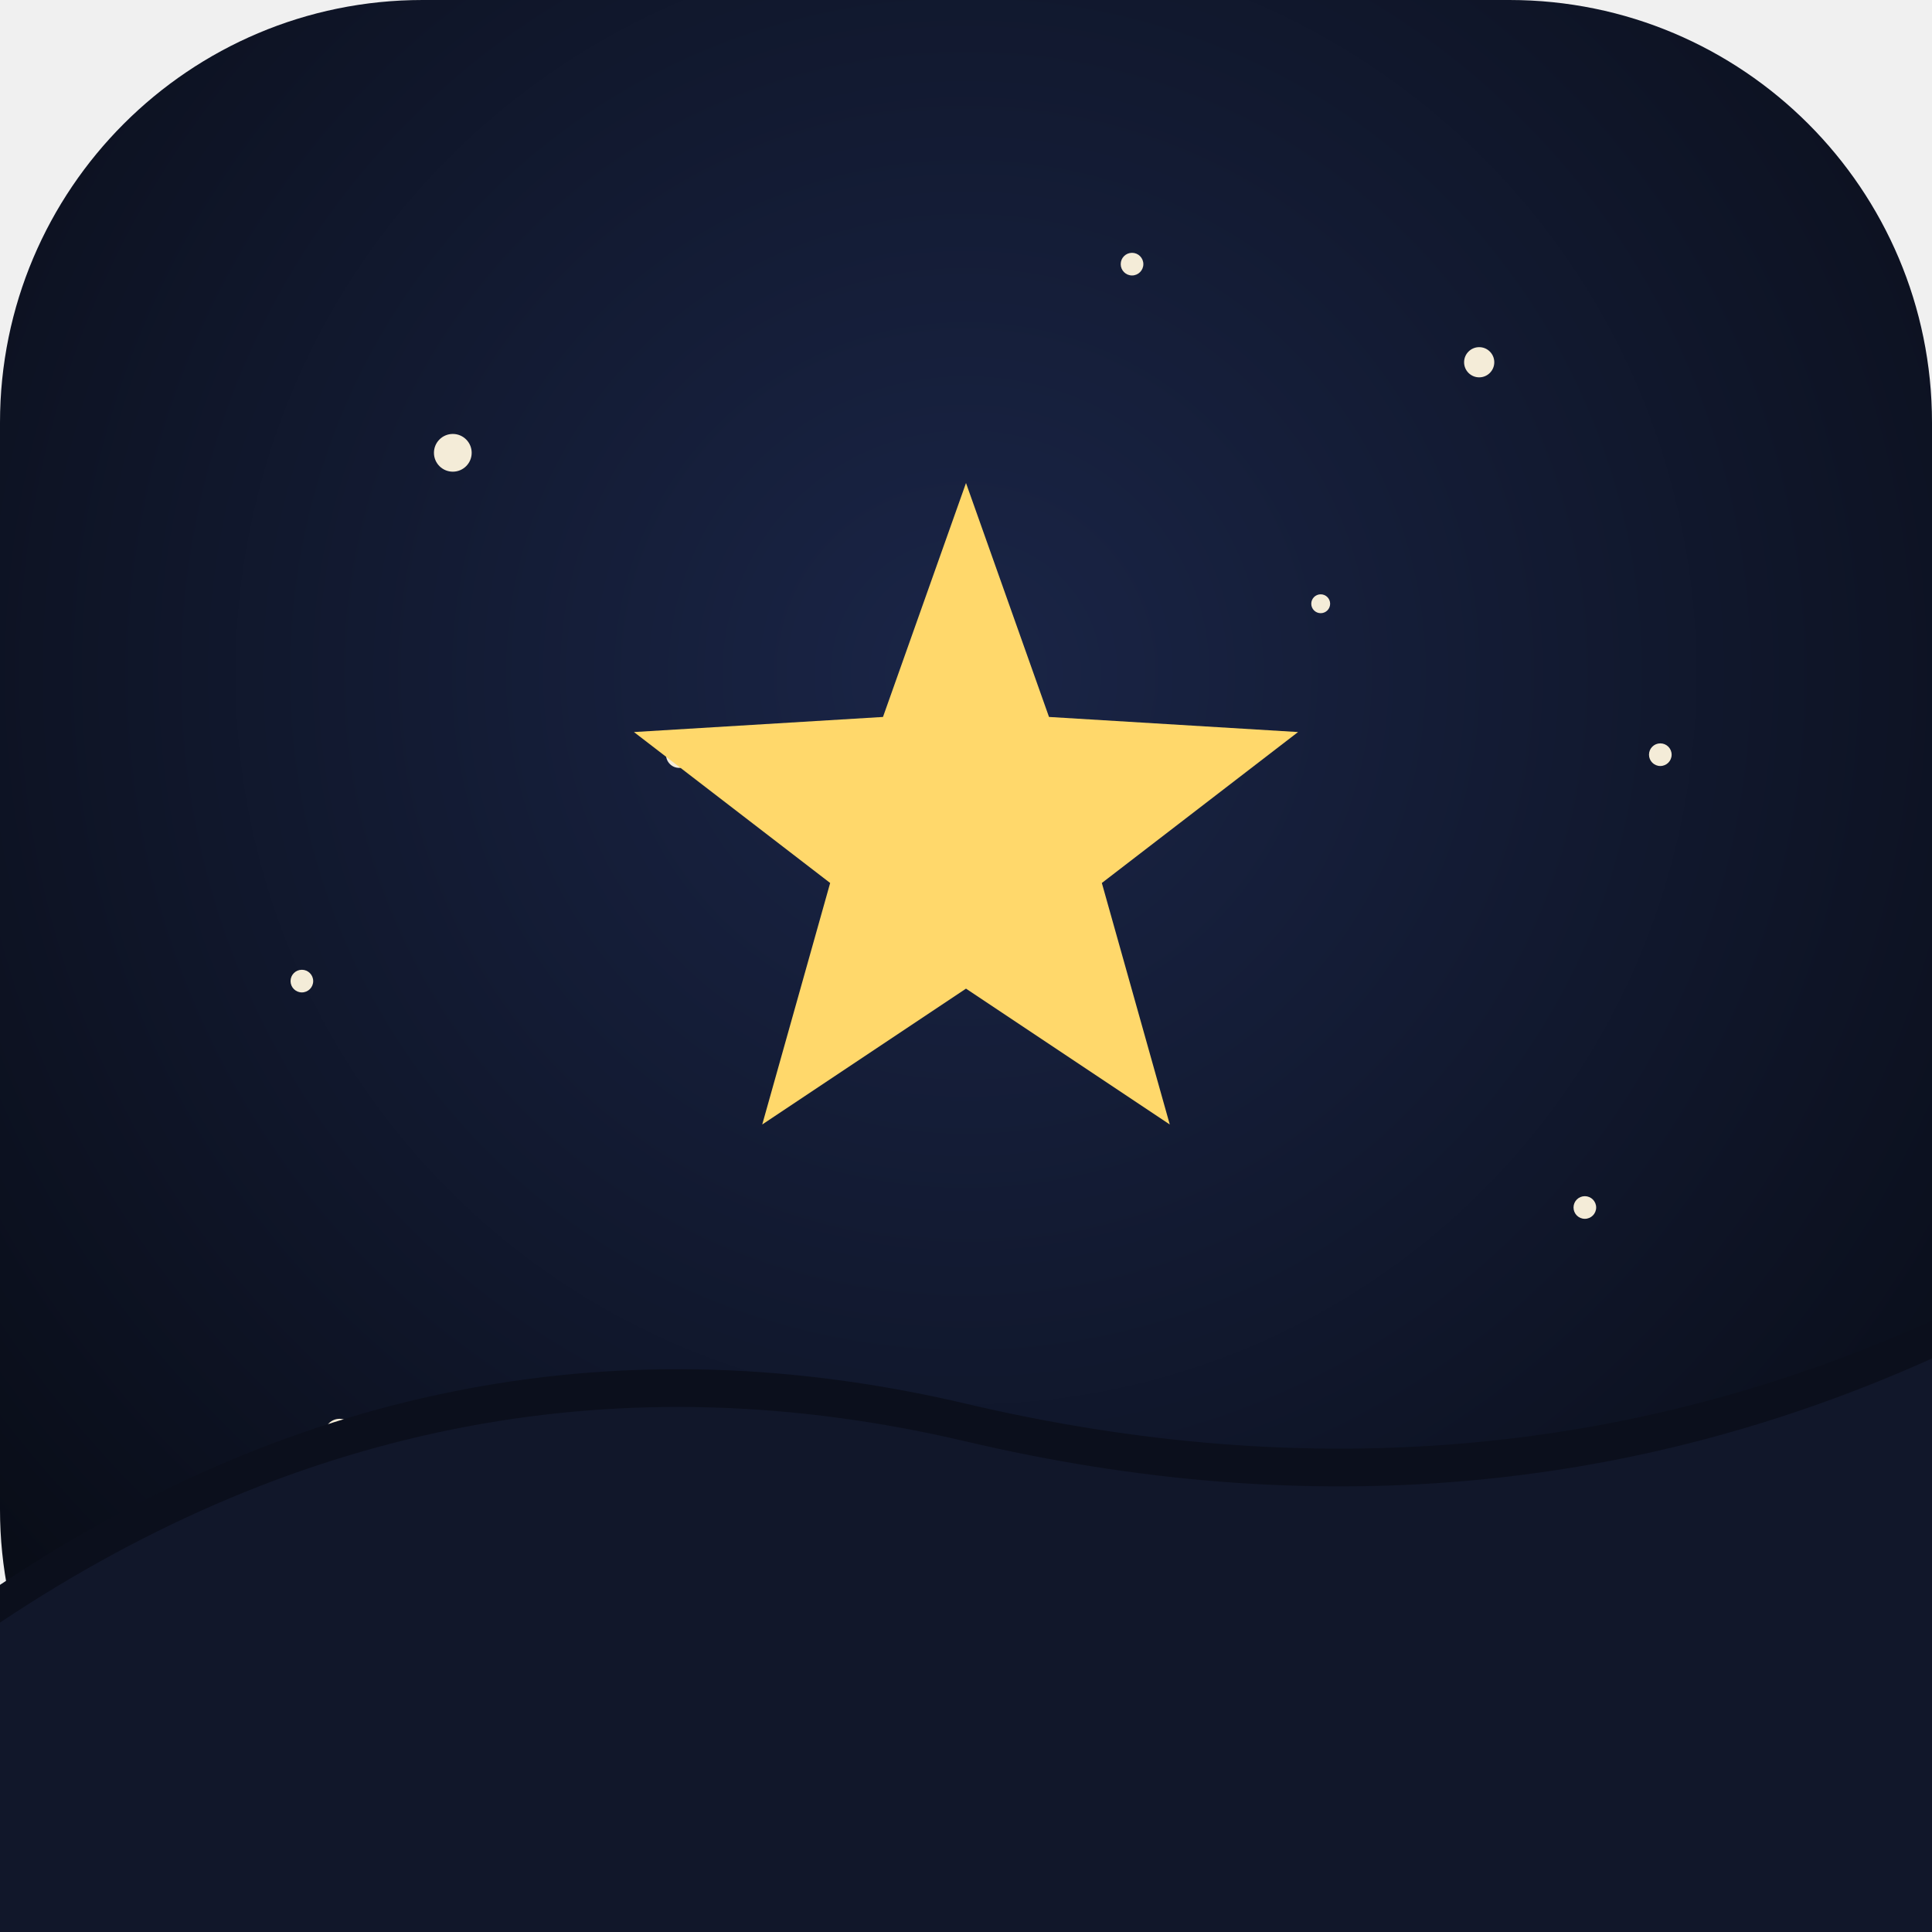
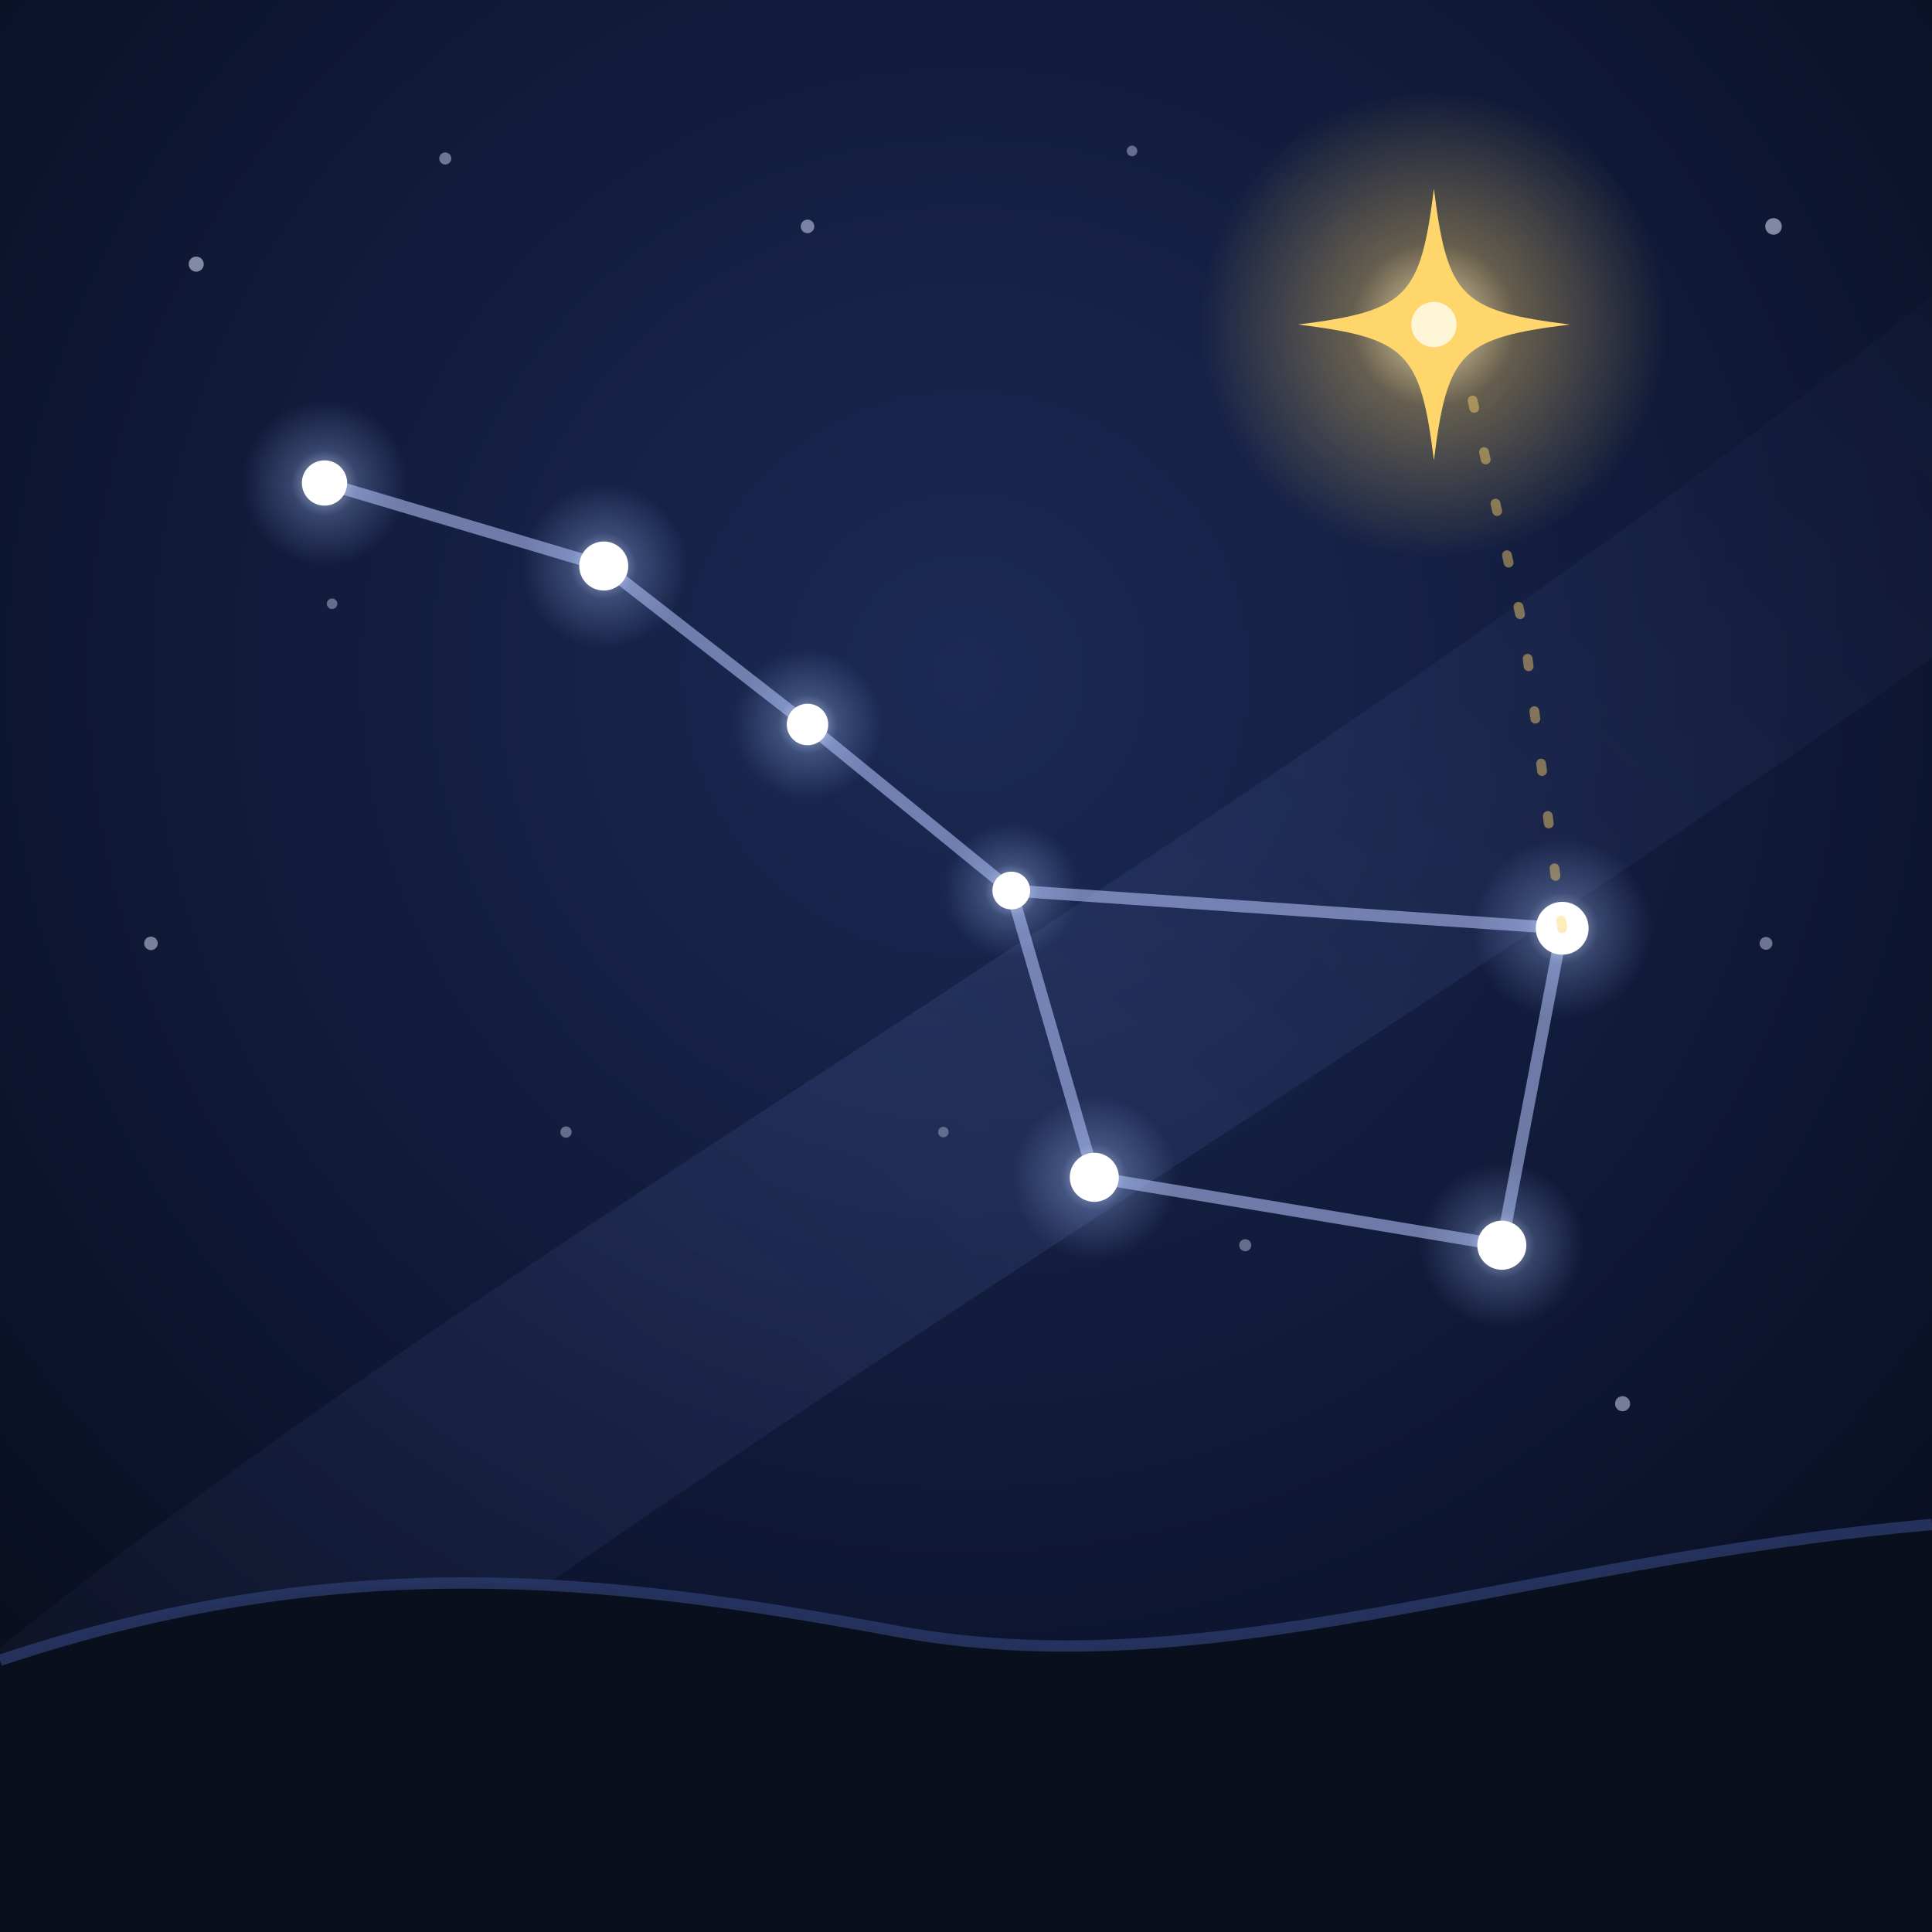
- <svg xmlns="http://www.w3.org/2000/svg" viewBox="0 0 512 512">
+ <svg xmlns="http://www.w3.org/2000/svg" width="512" height="512" viewBox="0 0 512 512">
  <defs>
-     <radialGradient id="sky" cx="50%" cy="35%" r="75%">
-       <stop offset="0" stop-color="#1a2547" />
+     <radialGradient id="sky" cx="0.5" cy="0.35" r="0.85">
+       <stop offset="0" stop-color="#1b2a55" />
+       <stop offset="0.6" stop-color="#0d1530" />
      <stop offset="1" stop-color="#070a12" />
    </radialGradient>
+     <radialGradient id="glow">
+       <stop offset="0" stop-color="#fff6d8" stop-opacity=".9" />
+       <stop offset="0.35" stop-color="#ffd66b" stop-opacity=".35" />
+       <stop offset="1" stop-color="#ffd66b" stop-opacity="0" />
+     </radialGradient>
+     <radialGradient id="glowB">
+       <stop offset="0" stop-color="#ffffff" stop-opacity=".8" />
+       <stop offset="0.4" stop-color="#a9c4ff" stop-opacity=".25" />
+       <stop offset="1" stop-color="#a9c4ff" stop-opacity="0" />
+     </radialGradient>
+     <linearGradient id="milky" x1="0" y1="1" x2="1" y2="0">
+       <stop offset="0" stop-color="#8fa6ff" stop-opacity="0" />
+       <stop offset="0.5" stop-color="#8fa6ff" stop-opacity=".10" />
+       <stop offset="1" stop-color="#8fa6ff" stop-opacity="0" />
+     </linearGradient>
+     <symbol id="spark" viewBox="-10 -10 20 20">
+       <path d="M0 -10 C 1 -2, 2 -1, 10 0 C 2 1, 1 2, 0 10 C -1 2, -2 1, -10 0 C -2 -1, -1 -2, 0 -10 Z" />
+     </symbol>
  </defs>
-   <rect width="512" height="512" rx="112" fill="url(#sky)" />
-   <g fill="#f4ecd8">
-     <circle cx="120" cy="120" r="5" />
-     <circle cx="392" cy="96" r="4" />
-     <circle cx="440" cy="200" r="3" />
-     <circle cx="80" cy="260" r="3" />
-     <circle cx="300" cy="70" r="3" />
-     <circle cx="180" cy="200" r="3.5" />
-     <circle cx="420" cy="320" r="3" />
-     <circle cx="90" cy="380" r="4" />
-     <circle cx="350" cy="160" r="2.5" />
+   <rect width="512" height="512" fill="url(#sky)" />
+   <path d="M-40 470 C 120 330, 330 230, 560 40 L 560 140 C 340 300, 150 400, -40 560 Z" fill="url(#milky)" />
+   <g fill="#dfe6ff">
+     <circle cx="52" cy="70" r="2" opacity=".55" />
+     <circle cx="118" cy="42" r="1.6" opacity=".45" />
+     <circle cx="214" cy="60" r="1.8" opacity=".5" />
+     <circle cx="470" cy="60" r="2.2" opacity=".55" />
+     <circle cx="468" cy="250" r="1.7" opacity=".45" />
+     <circle cx="40" cy="250" r="1.8" opacity=".5" />
+     <circle cx="150" cy="300" r="1.5" opacity=".4" />
+     <circle cx="330" cy="330" r="1.6" opacity=".4" />
+     <circle cx="430" cy="372" r="2" opacity=".5" />
+     <circle cx="88" cy="160" r="1.4" opacity=".4" />
+     <circle cx="300" cy="40" r="1.4" opacity=".4" />
+     <circle cx="250" cy="300" r="1.4" opacity=".35" />
  </g>
-   <path d="M256 128 l22 62 66 4 -52 40 18 64 -54 -36 -54 36 18 -64 -52 -40 66 -4z" fill="#ffd86b" />
-   <path d="M0 512 L0 420 Q120 340 256 372 Q392 404 512 350 L512 512 Z" fill="#0b0f1c" />
-   <path d="M0 512 L0 430 Q120 350 256 382 Q392 414 512 360 L512 512 Z" fill="#11172a" />
+   <g fill="none" stroke="#b9c9ff" stroke-opacity=".55" stroke-width="3.2" stroke-linecap="round" stroke-linejoin="round">
+     <path d="M86 128 L 160 150 L 214 192 L 268 236 L 290 312 L 398 330 L 414 246 L 268 236" />
+   </g>
+   <g fill="#ffffff">
+     <circle cx="86" cy="128" r="22" fill="url(#glowB)" />
+     <circle cx="86" cy="128" r="6" />
+     <circle cx="160" cy="150" r="22" fill="url(#glowB)" />
+     <circle cx="160" cy="150" r="6.5" />
+     <circle cx="214" cy="192" r="20" fill="url(#glowB)" />
+     <circle cx="214" cy="192" r="5.5" />
+     <circle cx="268" cy="236" r="18" fill="url(#glowB)" />
+     <circle cx="268" cy="236" r="5" />
+     <circle cx="290" cy="312" r="22" fill="url(#glowB)" />
+     <circle cx="290" cy="312" r="6.5" />
+     <circle cx="398" cy="330" r="22" fill="url(#glowB)" />
+     <circle cx="398" cy="330" r="6.5" />
+     <circle cx="414" cy="246" r="24" fill="url(#glowB)" />
+     <circle cx="414" cy="246" r="7" />
+   </g>
+   <path d="M414 246 L 404 168 L 388 96" fill="none" stroke="#ffd66b" stroke-opacity=".45" stroke-width="2.6" stroke-dasharray="2 12" stroke-linecap="round" />
+   <circle cx="380" cy="86" r="62" fill="url(#glow)" />
+   <use href="#spark" x="344" y="50" width="72" height="72" fill="#ffd66b" />
+   <circle cx="380" cy="86" r="6" fill="#fff6d8" />
+   <path d="M0 440 C 90 410, 160 418, 236 432 C 320 448, 400 414, 512 404 L 512 512 L 0 512 Z" fill="#0a0f1d" />
+   <path d="M0 440 C 90 410, 160 418, 236 432 C 320 448, 400 414, 512 404" fill="none" stroke="#2a3a6a" stroke-width="3" opacity=".8" />
</svg>
